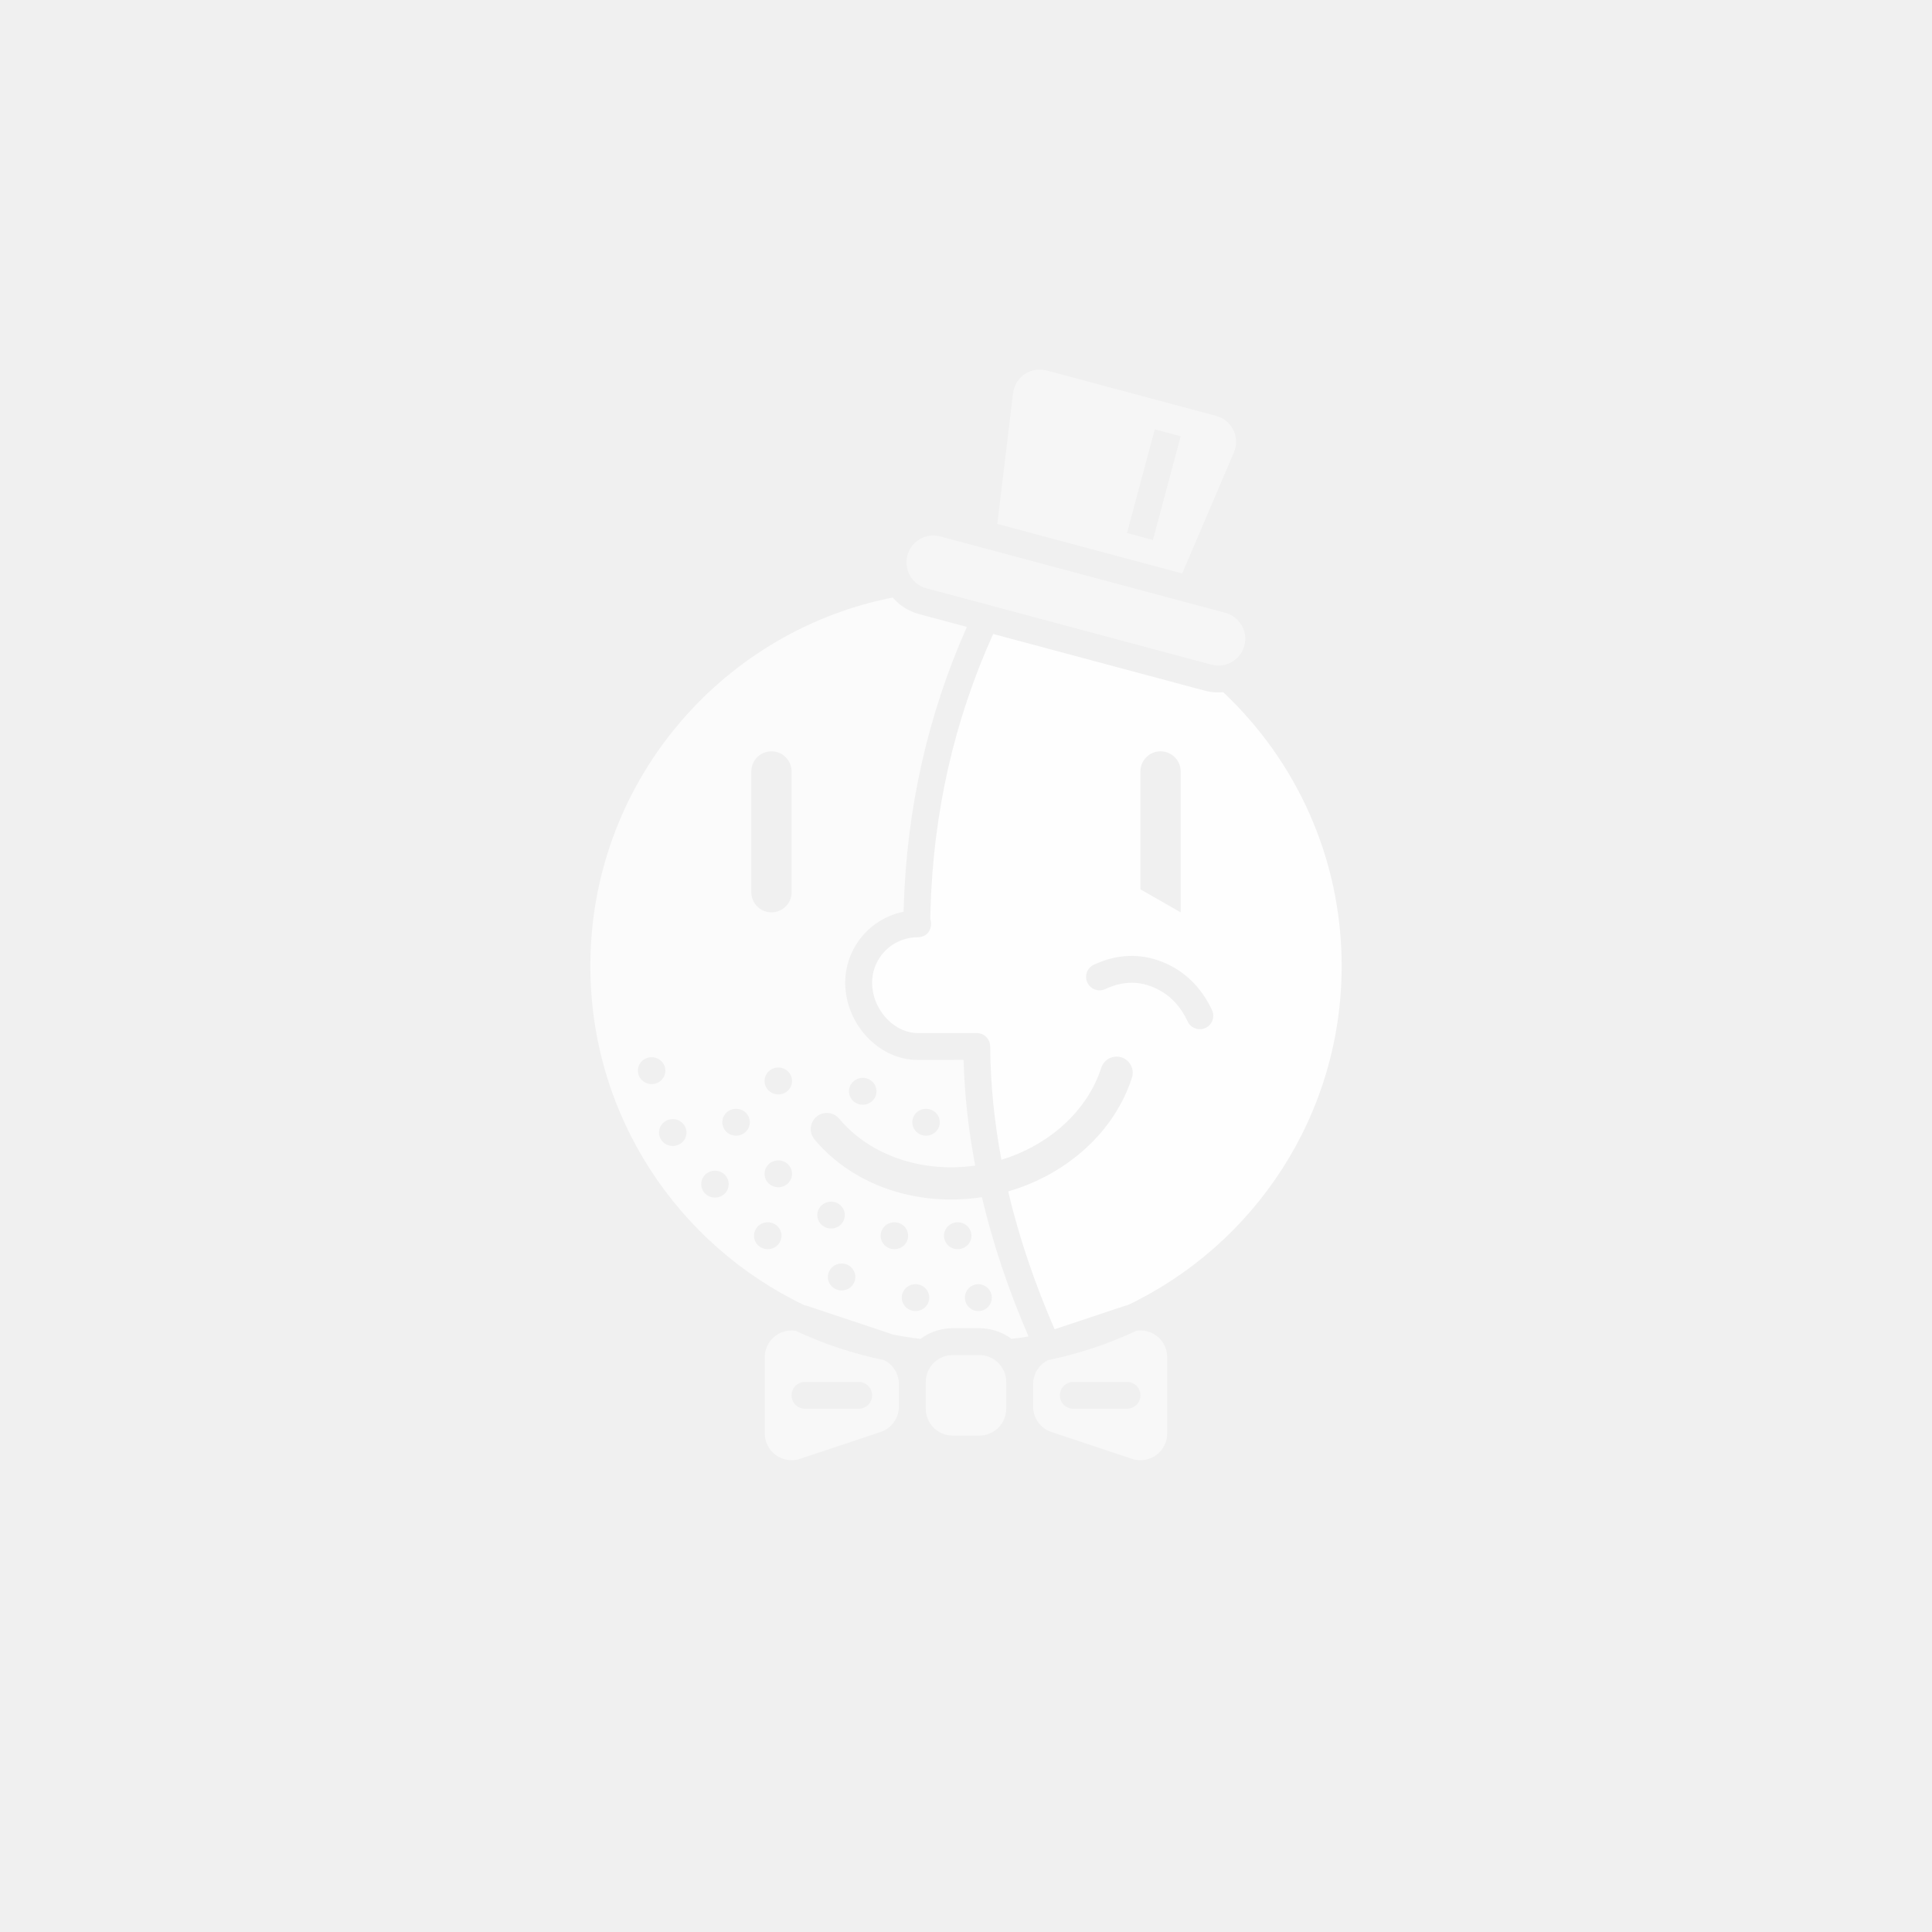
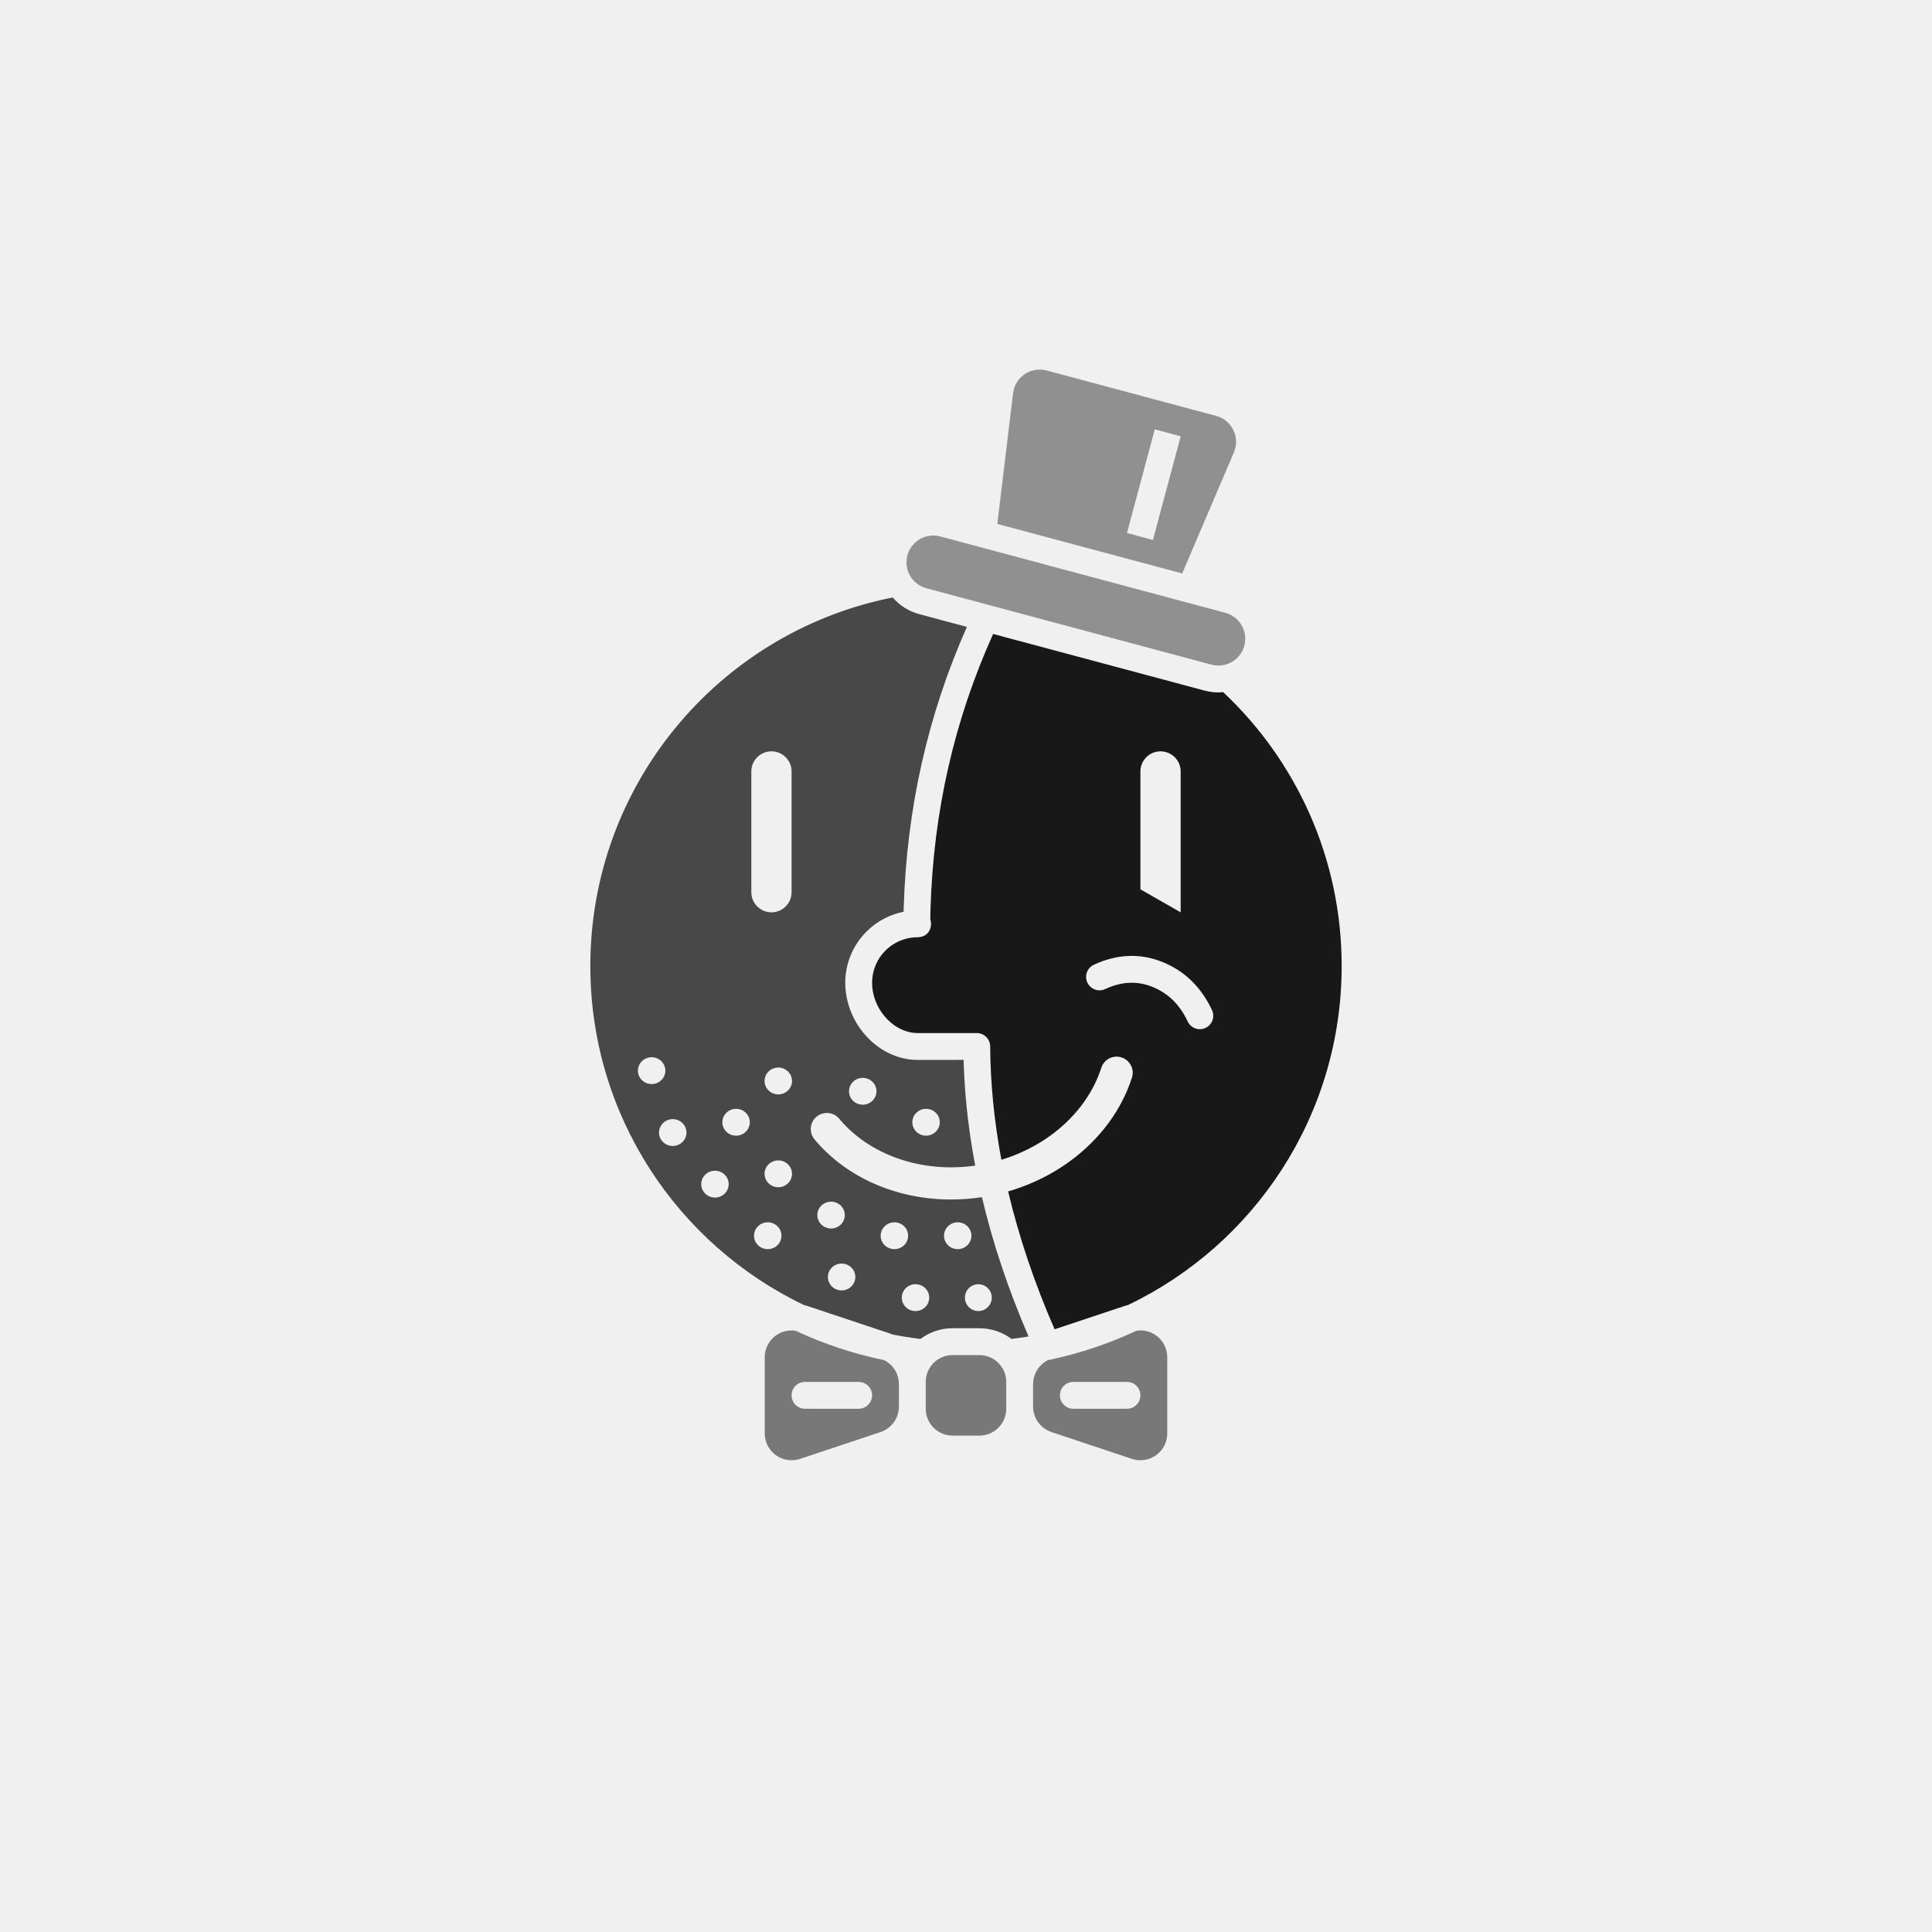
- <svg xmlns="http://www.w3.org/2000/svg" width="72px" height="72px" viewBox="0 0 72 72" version="1.1">
+ <svg xmlns="http://www.w3.org/2000/svg" id="avatar" class="avatar-dark" width="72px" height="72px" viewBox="0 0 72 72" version="1.1">
  <g id="avatar.resume.dark" stroke="none" stroke-width="1" fill="none" fill-rule="evenodd">
-     <path d="M29.536,49.583 L29.655,49.596 C30.693,50.081 31.796,50.451 32.948,50.687 C33.283,50.855 33.5,51.199 33.5,51.581 L33.5,51.581 L33.5,52.419 C33.5,52.849 33.225,53.231 32.816,53.368 L32.816,53.368 L29.816,54.368 C29.714,54.402 29.607,54.419 29.5,54.419 C28.948,54.419 28.5,53.971 28.5,53.419 L28.5,53.419 L28.5,50.581 C28.5,50.474 28.517,50.367 28.551,50.265 L28.551,50.265 L28.595,50.156 C28.783,49.753 29.219,49.524 29.655,49.596 Z M42.533,49.581 C42.902,49.594 43.244,49.811 43.405,50.156 L43.405,50.156 L43.449,50.265 L43.477,50.368 C43.492,50.438 43.5,50.509 43.5,50.581 L43.5,50.581 L43.5,53.419 L43.493,53.535 C43.436,54.033 43.013,54.419 42.5,54.419 C42.393,54.419 42.286,54.402 42.184,54.368 L42.184,54.368 L39.184,53.368 L39.076,53.324 C38.728,53.162 38.5,52.81 38.5,52.419 L38.5,52.419 L38.5,51.581 L38.507,51.465 C38.546,51.131 38.751,50.839 39.05,50.688 L39.05,50.688 L39.18,50.662 C40.286,50.424 41.346,50.063 42.347,49.595 L42.347,49.595 L42.41,49.585 Z M36.5,50.5 L36.62,50.507 C36.661,50.512 36.701,50.519 36.741,50.529 L36.741,50.529 L36.783,50.541 L36.853,50.564 L36.958,50.611 L37.063,50.673 L37.113,50.71 L37.179,50.767 L37.258,50.85 L37.344,50.964 C37.443,51.119 37.5,51.303 37.5,51.5 L37.5,51.5 L37.5,52.5 L37.493,52.617 C37.436,53.114 37.013,53.5 36.5,53.5 L36.5,53.5 L35.5,53.5 L35.383,53.493 C34.886,53.436 34.5,53.013 34.5,52.5 L34.5,52.5 L34.5,51.5 L34.507,51.383 C34.53,51.183 34.612,51.001 34.736,50.855 L34.736,50.855 L34.774,50.812 L34.849,50.741 L34.898,50.701 L34.998,50.635 L35.042,50.611 L35.147,50.564 L35.259,50.529 L35.355,50.51 L35.5,50.5 L36.5,50.5 Z M42,51.5 L40,51.5 C39.724,51.5 39.5,51.724 39.5,52 C39.5,52.276 39.724,52.5 40,52.5 L40,52.5 L42,52.5 C42.276,52.5 42.5,52.276 42.5,52 C42.5,51.724 42.276,51.5 42,51.5 L42,51.5 Z M32,51.5 L30,51.5 C29.724,51.5 29.5,51.724 29.5,52 C29.5,52.276 29.724,52.5 30,52.5 L30,52.5 L32,52.5 C32.276,52.5 32.5,52.276 32.5,52 C32.5,51.724 32.276,51.5 32,51.5 L32,51.5 Z" id="Combined-Shape" fill="#FFFFFF" opacity="0.5" />
-     <path d="M34.926,19.968 L35.04,19.991 L44.217,22.45 L44.227,22.452 L45.666,22.838 L45.776,22.875 C46.242,23.06 46.505,23.568 46.373,24.063 C46.299,24.339 46.116,24.557 45.883,24.683 L45.781,24.732 L45.723,24.753 L45.62,24.781 L45.508,24.799 L45.418,24.804 L45.285,24.797 L45.148,24.77 L34.523,21.923 L34.412,21.886 L34.322,21.846 L34.322,21.846 L34.238,21.797 L34.152,21.735 L34.068,21.658 L33.992,21.571 L33.93,21.481 L33.877,21.383 L33.837,21.285 L33.8,21.15 C33.771,21.004 33.775,20.851 33.816,20.698 C33.948,20.203 34.431,19.895 34.926,19.968 Z M38.75,13.773 L38.866,13.78 L38.937,13.791 L38.937,13.791 L39.006,13.807 L45.324,15.5 L45.435,15.536 C45.864,15.707 46.122,16.153 46.055,16.61 L46.031,16.725 L45.998,16.826 L44.057,21.371 L37.167,19.525 L37.754,14.653 L37.775,14.538 C37.873,14.126 38.222,13.825 38.636,13.779 L38.75,13.773 Z M43.035,16 L42,19.864 L42.966,20.123 L44.001,16.259 L43.035,16 Z" id="Combined-Shape" fill="#FFFFFF" opacity="0.4" />
-     <path d="M33.27,22.268 C33.523,22.56 33.863,22.782 34.264,22.889 L34.264,22.889 L36.033,23.363 C34.574,26.653 33.786,30.141 33.677,33.868 L33.677,33.868 L33.675,33.979 L33.535,34.01 L33.37,34.057 C32.285,34.407 31.5,35.424 31.5,36.624 L31.5,36.624 L31.505,36.792 L31.52,36.957 C31.683,38.331 32.836,39.5 34.2,39.5 L34.2,39.5 L35.91,39.499 L35.931,40.03 L35.965,40.581 C36.035,41.526 36.161,42.478 36.344,43.439 C34.336,43.724 32.402,43.042 31.276,41.693 C31.063,41.438 30.685,41.404 30.43,41.616 C30.176,41.829 30.142,42.207 30.354,42.461 C31.77,44.159 34.157,44.987 36.593,44.614 C36.996,46.324 37.575,48.054 38.331,49.807 C38.12,49.842 37.908,49.873 37.694,49.896 C37.361,49.647 36.948,49.5 36.5,49.5 L36.5,49.5 L35.5,49.5 L35.317,49.508 C34.939,49.543 34.592,49.682 34.305,49.898 C33.951,49.856 33.602,49.8 33.256,49.731 L33.256,49.731 L33.132,49.684 L30.132,48.684 C30.078,48.666 30.024,48.65 29.969,48.638 C25.256,46.385 22,41.573 22,36 C22,29.271 26.747,23.651 33.075,22.306 L33.075,22.306 Z M34.118,47.859 C33.836,47.859 33.607,48.083 33.607,48.359 C33.607,48.635 33.836,48.859 34.118,48.859 C34.401,48.859 34.63,48.635 34.63,48.359 C34.63,48.083 34.401,47.859 34.118,47.859 Z M36.46,47.859 C36.184,47.859 35.96,48.083 35.96,48.359 C35.96,48.635 36.184,48.859 36.46,48.859 C36.736,48.859 36.96,48.635 36.96,48.359 C36.96,48.083 36.736,47.859 36.46,47.859 Z M31.365,47.09 C31.082,47.09 30.853,47.314 30.853,47.59 C30.853,47.866 31.082,48.09 31.365,48.09 C31.647,48.09 31.876,47.866 31.876,47.59 C31.876,47.314 31.647,47.09 31.365,47.09 Z M28.611,45.552 C28.329,45.552 28.1,45.776 28.1,46.052 C28.1,46.328 28.329,46.552 28.611,46.552 C28.894,46.552 29.123,46.328 29.123,46.052 C29.123,45.776 28.894,45.552 28.611,45.552 Z M35.691,45.552 C35.409,45.552 35.18,45.776 35.18,46.052 C35.18,46.328 35.409,46.552 35.691,46.552 C35.974,46.552 36.203,46.328 36.203,46.052 C36.203,45.776 35.974,45.552 35.691,45.552 Z M33.331,45.552 C33.049,45.552 32.82,45.776 32.82,46.052 C32.82,46.328 33.049,46.552 33.331,46.552 C33.614,46.552 33.843,46.328 33.843,46.052 C33.843,45.776 33.614,45.552 33.331,45.552 Z M30.971,44.783 C30.689,44.783 30.46,45.007 30.46,45.283 C30.46,45.559 30.689,45.783 30.971,45.783 C31.254,45.783 31.483,45.559 31.483,45.283 C31.483,45.007 31.254,44.783 30.971,44.783 Z M26.645,43.63 C26.362,43.63 26.133,43.853 26.133,44.13 C26.133,44.406 26.362,44.63 26.645,44.63 C26.927,44.63 27.156,44.406 27.156,44.13 C27.156,43.853 26.927,43.63 26.645,43.63 Z M29.005,43.245 C28.722,43.245 28.493,43.469 28.493,43.745 C28.493,44.021 28.722,44.245 29.005,44.245 C29.287,44.245 29.516,44.021 29.516,43.745 C29.516,43.469 29.287,43.245 29.005,43.245 Z M25.071,41.707 C24.789,41.707 24.56,41.931 24.56,42.207 C24.56,42.483 24.789,42.707 25.071,42.707 C25.354,42.707 25.583,42.483 25.583,42.207 C25.583,41.931 25.354,41.707 25.071,41.707 Z M27.431,41.323 C27.149,41.323 26.92,41.546 26.92,41.823 C26.92,42.099 27.149,42.323 27.431,42.323 C27.714,42.323 27.943,42.099 27.943,41.823 C27.943,41.546 27.714,41.323 27.431,41.323 Z M34.511,41.323 C34.229,41.323 34,41.546 34,41.823 C34,42.099 34.229,42.323 34.511,42.323 C34.794,42.323 35.023,42.099 35.023,41.823 C35.023,41.546 34.794,41.323 34.511,41.323 Z M32.151,40.169 C31.869,40.169 31.64,40.393 31.64,40.669 C31.64,40.945 31.869,41.169 32.151,41.169 C32.434,41.169 32.663,40.945 32.663,40.669 C32.663,40.393 32.434,40.169 32.151,40.169 Z M29.005,39.785 C28.722,39.785 28.493,40.008 28.493,40.285 C28.493,40.561 28.722,40.785 29.005,40.785 C29.287,40.785 29.516,40.561 29.516,40.285 C29.516,40.008 29.287,39.785 29.005,39.785 Z M24.285,39.4 C24.002,39.4 23.773,39.624 23.773,39.9 C23.773,40.176 24.002,40.4 24.285,40.4 C24.567,40.4 24.796,40.176 24.796,39.9 C24.796,39.624 24.567,39.4 24.285,39.4 Z M28.75,28 C28.336,28 28,28.336 28,28.75 L28,28.75 L28,33.25 C28,33.664 28.336,34 28.75,34 C29.164,34 29.5,33.664 29.5,33.25 L29.5,33.25 L29.5,28.75 C29.5,28.336 29.164,28 28.75,28 Z" id="Combined-Shape" fill="#FFFFFF" fill-rule="nonzero" opacity="0.7" />
-     <path d="M37.011,23.626 L44.889,25.736 L45.035,25.769 C45.219,25.805 45.403,25.813 45.584,25.794 C48.302,28.348 50,31.976 50,36 C50,41.571 46.746,46.383 42.033,48.636 C41.977,48.65 41.922,48.665 41.868,48.684 L41.868,48.684 L39.302,49.539 C38.546,47.801 37.969,46.087 37.571,44.4 C39.793,43.756 41.543,42.152 42.184,40.162 C42.285,39.847 42.112,39.509 41.797,39.407 C41.481,39.305 41.143,39.479 41.042,39.794 C40.535,41.369 39.13,42.671 37.319,43.221 C37.051,41.794 36.911,40.386 36.901,38.996 C36.899,38.721 36.675,38.499 36.401,38.5 L36.401,38.5 L34.2,38.5 L34.066,38.493 C33.226,38.41 32.5,37.557 32.5,36.624 L32.5,36.624 L32.506,36.478 L32.525,36.335 C32.654,35.583 33.28,35 34.053,34.934 L34.053,34.934 L34.215,34.928 L34.318,34.916 L34.409,34.888 C34.663,34.783 34.749,34.492 34.669,34.249 L34.669,34.249 L34.677,33.882 C34.785,30.238 35.565,26.835 37.011,23.626 L37.011,23.626 Z M43.323,35.851 C42.49,35.516 41.627,35.552 40.765,35.953 C40.515,36.069 40.406,36.367 40.523,36.617 C40.639,36.867 40.936,36.976 41.187,36.86 C41.803,36.574 42.379,36.549 42.95,36.779 C43.532,37.013 43.964,37.435 44.262,38.068 C44.379,38.318 44.677,38.425 44.927,38.307 C45.177,38.19 45.284,37.892 45.167,37.642 C44.764,36.786 44.145,36.182 43.323,35.851 Z M43.25,28 C42.836,28 42.5,28.336 42.5,28.75 L42.5,28.75 L42.5,33.143 L44,34 L44,28.75 C44,28.336 43.664,28 43.25,28 Z" id="Combined-Shape" fill="#FFFFFF" fill-rule="nonzero" opacity="0.9" />
+     <path d="M29.536,49.583 L29.655,49.596 C30.693,50.081 31.796,50.451 32.948,50.687 C33.283,50.855 33.5,51.199 33.5,51.581 L33.5,51.581 L33.5,52.419 C33.5,52.849 33.225,53.231 32.816,53.368 L32.816,53.368 L29.816,54.368 C29.714,54.402 29.607,54.419 29.5,54.419 C28.948,54.419 28.5,53.971 28.5,53.419 L28.5,53.419 L28.5,50.581 C28.5,50.474 28.517,50.367 28.551,50.265 L28.551,50.265 L28.595,50.156 C28.783,49.753 29.219,49.524 29.655,49.596 Z M42.533,49.581 C42.902,49.594 43.244,49.811 43.405,50.156 L43.405,50.156 L43.449,50.265 L43.477,50.368 C43.492,50.438 43.5,50.509 43.5,50.581 L43.5,50.581 L43.5,53.419 L43.493,53.535 C43.436,54.033 43.013,54.419 42.5,54.419 C42.393,54.419 42.286,54.402 42.184,54.368 L42.184,54.368 L39.184,53.368 L39.076,53.324 C38.728,53.162 38.5,52.81 38.5,52.419 L38.5,52.419 L38.5,51.581 L38.507,51.465 C38.546,51.131 38.751,50.839 39.05,50.688 L39.05,50.688 L39.18,50.662 C40.286,50.424 41.346,50.063 42.347,49.595 L42.347,49.595 L42.41,49.585 Z M36.5,50.5 L36.62,50.507 C36.661,50.512 36.701,50.519 36.741,50.529 L36.741,50.529 L36.783,50.541 L36.853,50.564 L36.958,50.611 L37.063,50.673 L37.113,50.71 L37.179,50.767 L37.258,50.85 L37.344,50.964 C37.443,51.119 37.5,51.303 37.5,51.5 L37.5,51.5 L37.5,52.5 L37.493,52.617 C37.436,53.114 37.013,53.5 36.5,53.5 L36.5,53.5 L35.5,53.5 L35.383,53.493 C34.886,53.436 34.5,53.013 34.5,52.5 L34.5,52.5 L34.5,51.5 L34.507,51.383 C34.53,51.183 34.612,51.001 34.736,50.855 L34.736,50.855 L34.774,50.812 L34.849,50.741 L34.898,50.701 L34.998,50.635 L35.042,50.611 L35.147,50.564 L35.259,50.529 L35.355,50.51 L35.5,50.5 L36.5,50.5 Z M42,51.5 L40,51.5 C39.724,51.5 39.5,51.724 39.5,52 C39.5,52.276 39.724,52.5 40,52.5 L40,52.5 L42,52.5 C42.276,52.5 42.5,52.276 42.5,52 C42.5,51.724 42.276,51.5 42,51.5 L42,51.5 Z M32,51.5 L30,51.5 C29.724,51.5 29.5,51.724 29.5,52 C29.5,52.276 29.724,52.5 30,52.5 L30,52.5 L32,52.5 C32.276,52.5 32.5,52.276 32.5,52 C32.5,51.724 32.276,51.5 32,51.5 L32,51.5 Z" id="Combined-Shape" fill="#000000" opacity="0.5" />
+     <path d="M34.926,19.968 L35.04,19.991 L44.217,22.45 L44.227,22.452 L45.666,22.838 L45.776,22.875 C46.242,23.06 46.505,23.568 46.373,24.063 C46.299,24.339 46.116,24.557 45.883,24.683 L45.781,24.732 L45.723,24.753 L45.62,24.781 L45.508,24.799 L45.418,24.804 L45.285,24.797 L45.148,24.77 L34.523,21.923 L34.412,21.886 L34.322,21.846 L34.322,21.846 L34.238,21.797 L34.152,21.735 L34.068,21.658 L33.992,21.571 L33.93,21.481 L33.877,21.383 L33.837,21.285 L33.8,21.15 C33.771,21.004 33.775,20.851 33.816,20.698 C33.948,20.203 34.431,19.895 34.926,19.968 Z M38.75,13.773 L38.866,13.78 L38.937,13.791 L38.937,13.791 L39.006,13.807 L45.324,15.5 L45.435,15.536 C45.864,15.707 46.122,16.153 46.055,16.61 L46.031,16.725 L45.998,16.826 L44.057,21.371 L37.167,19.525 L37.754,14.653 L37.775,14.538 C37.873,14.126 38.222,13.825 38.636,13.779 L38.75,13.773 Z M43.035,16 L42,19.864 L42.966,20.123 L44.001,16.259 L43.035,16 Z" id="Combined-Shape" fill="#000000" opacity="0.4" />
+     <path d="M33.27,22.268 C33.523,22.56 33.863,22.782 34.264,22.889 L34.264,22.889 L36.033,23.363 C34.574,26.653 33.786,30.141 33.677,33.868 L33.677,33.868 L33.675,33.979 L33.535,34.01 L33.37,34.057 C32.285,34.407 31.5,35.424 31.5,36.624 L31.5,36.624 L31.505,36.792 L31.52,36.957 C31.683,38.331 32.836,39.5 34.2,39.5 L34.2,39.5 L35.91,39.499 L35.931,40.03 L35.965,40.581 C36.035,41.526 36.161,42.478 36.344,43.439 C34.336,43.724 32.402,43.042 31.276,41.693 C31.063,41.438 30.685,41.404 30.43,41.616 C30.176,41.829 30.142,42.207 30.354,42.461 C31.77,44.159 34.157,44.987 36.593,44.614 C36.996,46.324 37.575,48.054 38.331,49.807 C38.12,49.842 37.908,49.873 37.694,49.896 C37.361,49.647 36.948,49.5 36.5,49.5 L36.5,49.5 L35.5,49.5 L35.317,49.508 C34.939,49.543 34.592,49.682 34.305,49.898 C33.951,49.856 33.602,49.8 33.256,49.731 L33.256,49.731 L33.132,49.684 L30.132,48.684 C30.078,48.666 30.024,48.65 29.969,48.638 C25.256,46.385 22,41.573 22,36 C22,29.271 26.747,23.651 33.075,22.306 L33.075,22.306 Z M34.118,47.859 C33.836,47.859 33.607,48.083 33.607,48.359 C33.607,48.635 33.836,48.859 34.118,48.859 C34.401,48.859 34.63,48.635 34.63,48.359 C34.63,48.083 34.401,47.859 34.118,47.859 Z M36.46,47.859 C36.184,47.859 35.96,48.083 35.96,48.359 C35.96,48.635 36.184,48.859 36.46,48.859 C36.736,48.859 36.96,48.635 36.96,48.359 C36.96,48.083 36.736,47.859 36.46,47.859 Z M31.365,47.09 C31.082,47.09 30.853,47.314 30.853,47.59 C30.853,47.866 31.082,48.09 31.365,48.09 C31.647,48.09 31.876,47.866 31.876,47.59 C31.876,47.314 31.647,47.09 31.365,47.09 Z M28.611,45.552 C28.329,45.552 28.1,45.776 28.1,46.052 C28.1,46.328 28.329,46.552 28.611,46.552 C28.894,46.552 29.123,46.328 29.123,46.052 C29.123,45.776 28.894,45.552 28.611,45.552 Z M35.691,45.552 C35.409,45.552 35.18,45.776 35.18,46.052 C35.18,46.328 35.409,46.552 35.691,46.552 C35.974,46.552 36.203,46.328 36.203,46.052 C36.203,45.776 35.974,45.552 35.691,45.552 Z M33.331,45.552 C33.049,45.552 32.82,45.776 32.82,46.052 C32.82,46.328 33.049,46.552 33.331,46.552 C33.614,46.552 33.843,46.328 33.843,46.052 C33.843,45.776 33.614,45.552 33.331,45.552 Z M30.971,44.783 C30.689,44.783 30.46,45.007 30.46,45.283 C30.46,45.559 30.689,45.783 30.971,45.783 C31.254,45.783 31.483,45.559 31.483,45.283 C31.483,45.007 31.254,44.783 30.971,44.783 Z M26.645,43.63 C26.362,43.63 26.133,43.853 26.133,44.13 C26.133,44.406 26.362,44.63 26.645,44.63 C26.927,44.63 27.156,44.406 27.156,44.13 C27.156,43.853 26.927,43.63 26.645,43.63 Z M29.005,43.245 C28.722,43.245 28.493,43.469 28.493,43.745 C28.493,44.021 28.722,44.245 29.005,44.245 C29.287,44.245 29.516,44.021 29.516,43.745 C29.516,43.469 29.287,43.245 29.005,43.245 Z M25.071,41.707 C24.789,41.707 24.56,41.931 24.56,42.207 C24.56,42.483 24.789,42.707 25.071,42.707 C25.354,42.707 25.583,42.483 25.583,42.207 C25.583,41.931 25.354,41.707 25.071,41.707 Z M27.431,41.323 C27.149,41.323 26.92,41.546 26.92,41.823 C26.92,42.099 27.149,42.323 27.431,42.323 C27.714,42.323 27.943,42.099 27.943,41.823 C27.943,41.546 27.714,41.323 27.431,41.323 Z M34.511,41.323 C34.229,41.323 34,41.546 34,41.823 C34,42.099 34.229,42.323 34.511,42.323 C34.794,42.323 35.023,42.099 35.023,41.823 C35.023,41.546 34.794,41.323 34.511,41.323 Z M32.151,40.169 C31.869,40.169 31.64,40.393 31.64,40.669 C31.64,40.945 31.869,41.169 32.151,41.169 C32.434,41.169 32.663,40.945 32.663,40.669 C32.663,40.393 32.434,40.169 32.151,40.169 Z M29.005,39.785 C28.722,39.785 28.493,40.008 28.493,40.285 C28.493,40.561 28.722,40.785 29.005,40.785 C29.287,40.785 29.516,40.561 29.516,40.285 C29.516,40.008 29.287,39.785 29.005,39.785 Z M24.285,39.4 C24.002,39.4 23.773,39.624 23.773,39.9 C23.773,40.176 24.002,40.4 24.285,40.4 C24.567,40.4 24.796,40.176 24.796,39.9 C24.796,39.624 24.567,39.4 24.285,39.4 Z M28.75,28 C28.336,28 28,28.336 28,28.75 L28,28.75 L28,33.25 C28,33.664 28.336,34 28.75,34 C29.164,34 29.5,33.664 29.5,33.25 L29.5,33.25 L29.5,28.75 C29.5,28.336 29.164,28 28.75,28 Z" id="Combined-Shape" fill="#000000" fill-rule="nonzero" opacity="0.7" />
+     <path d="M37.011,23.626 L44.889,25.736 L45.035,25.769 C45.219,25.805 45.403,25.813 45.584,25.794 C48.302,28.348 50,31.976 50,36 C50,41.571 46.746,46.383 42.033,48.636 C41.977,48.65 41.922,48.665 41.868,48.684 L41.868,48.684 L39.302,49.539 C38.546,47.801 37.969,46.087 37.571,44.4 C39.793,43.756 41.543,42.152 42.184,40.162 C42.285,39.847 42.112,39.509 41.797,39.407 C41.481,39.305 41.143,39.479 41.042,39.794 C40.535,41.369 39.13,42.671 37.319,43.221 C37.051,41.794 36.911,40.386 36.901,38.996 C36.899,38.721 36.675,38.499 36.401,38.5 L36.401,38.5 L34.2,38.5 L34.066,38.493 C33.226,38.41 32.5,37.557 32.5,36.624 L32.5,36.624 L32.506,36.478 L32.525,36.335 C32.654,35.583 33.28,35 34.053,34.934 L34.053,34.934 L34.215,34.928 L34.318,34.916 L34.409,34.888 C34.663,34.783 34.749,34.492 34.669,34.249 L34.669,34.249 L34.677,33.882 C34.785,30.238 35.565,26.835 37.011,23.626 L37.011,23.626 Z M43.323,35.851 C42.49,35.516 41.627,35.552 40.765,35.953 C40.515,36.069 40.406,36.367 40.523,36.617 C40.639,36.867 40.936,36.976 41.187,36.86 C41.803,36.574 42.379,36.549 42.95,36.779 C43.532,37.013 43.964,37.435 44.262,38.068 C44.379,38.318 44.677,38.425 44.927,38.307 C45.177,38.19 45.284,37.892 45.167,37.642 C44.764,36.786 44.145,36.182 43.323,35.851 Z M43.25,28 C42.836,28 42.5,28.336 42.5,28.75 L42.5,28.75 L42.5,33.143 L44,34 L44,28.75 C44,28.336 43.664,28 43.25,28 Z" id="Combined-Shape" fill="#000000" fill-rule="nonzero" opacity="0.9" />
  </g>
</svg>
